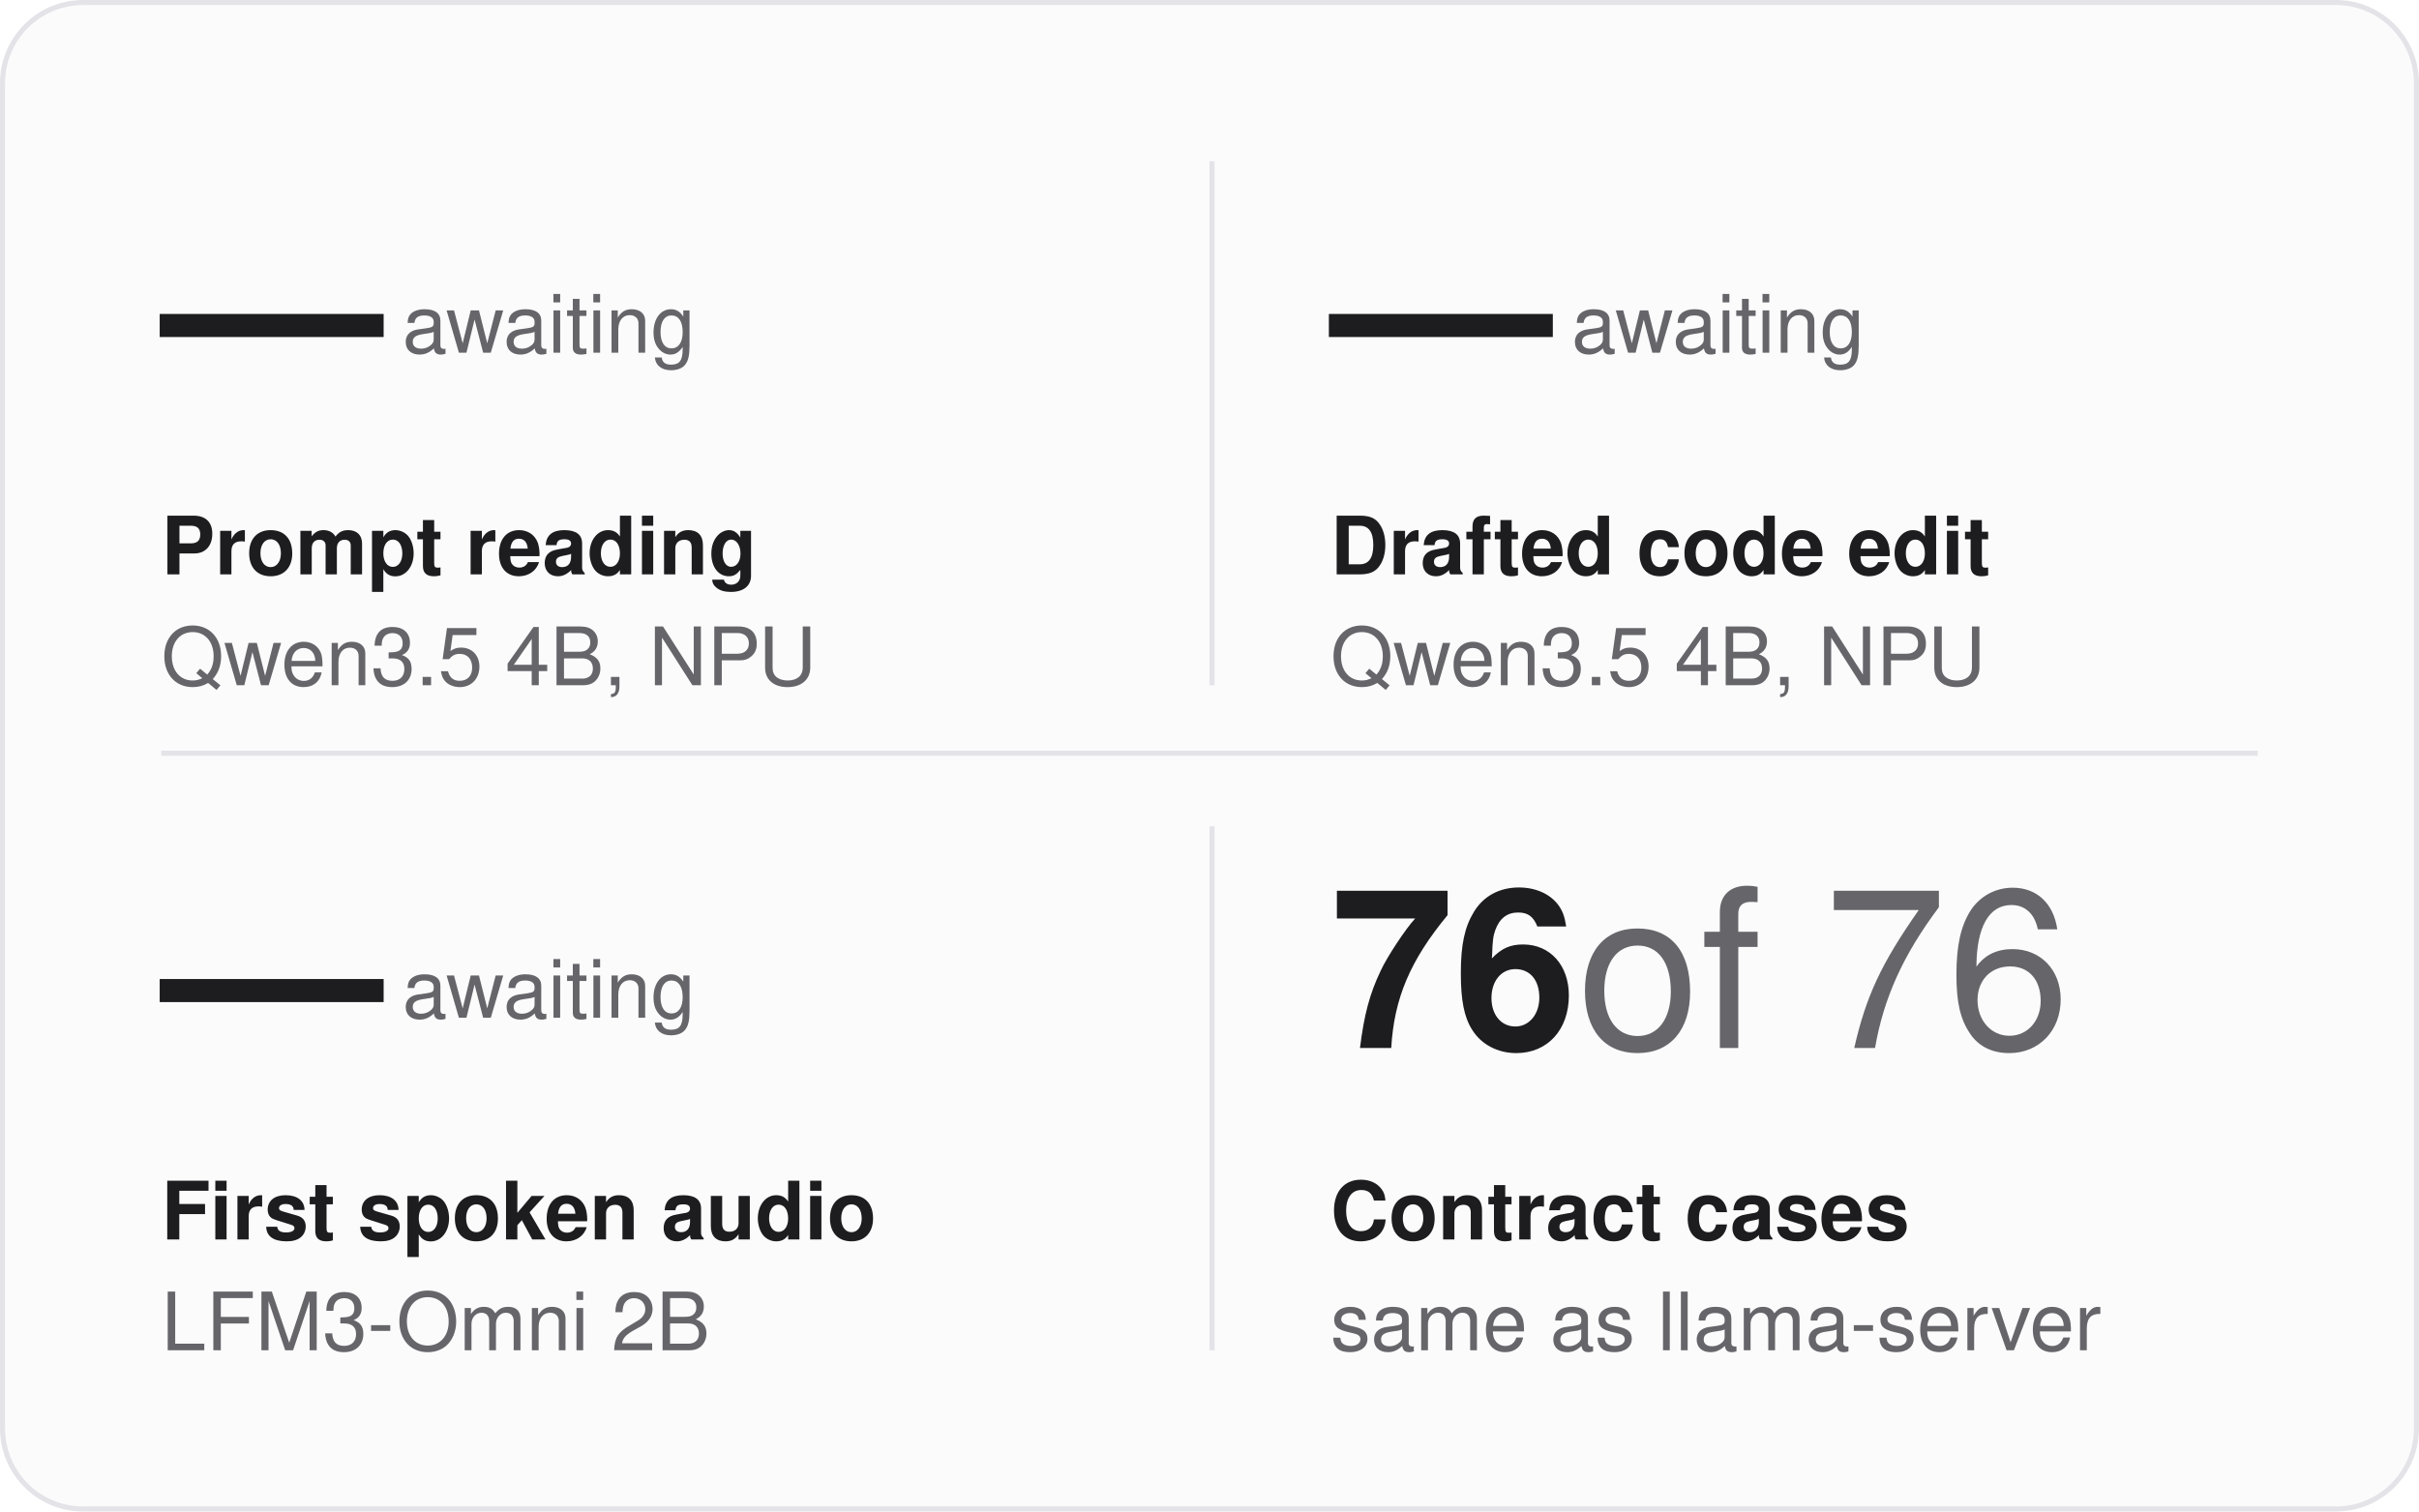
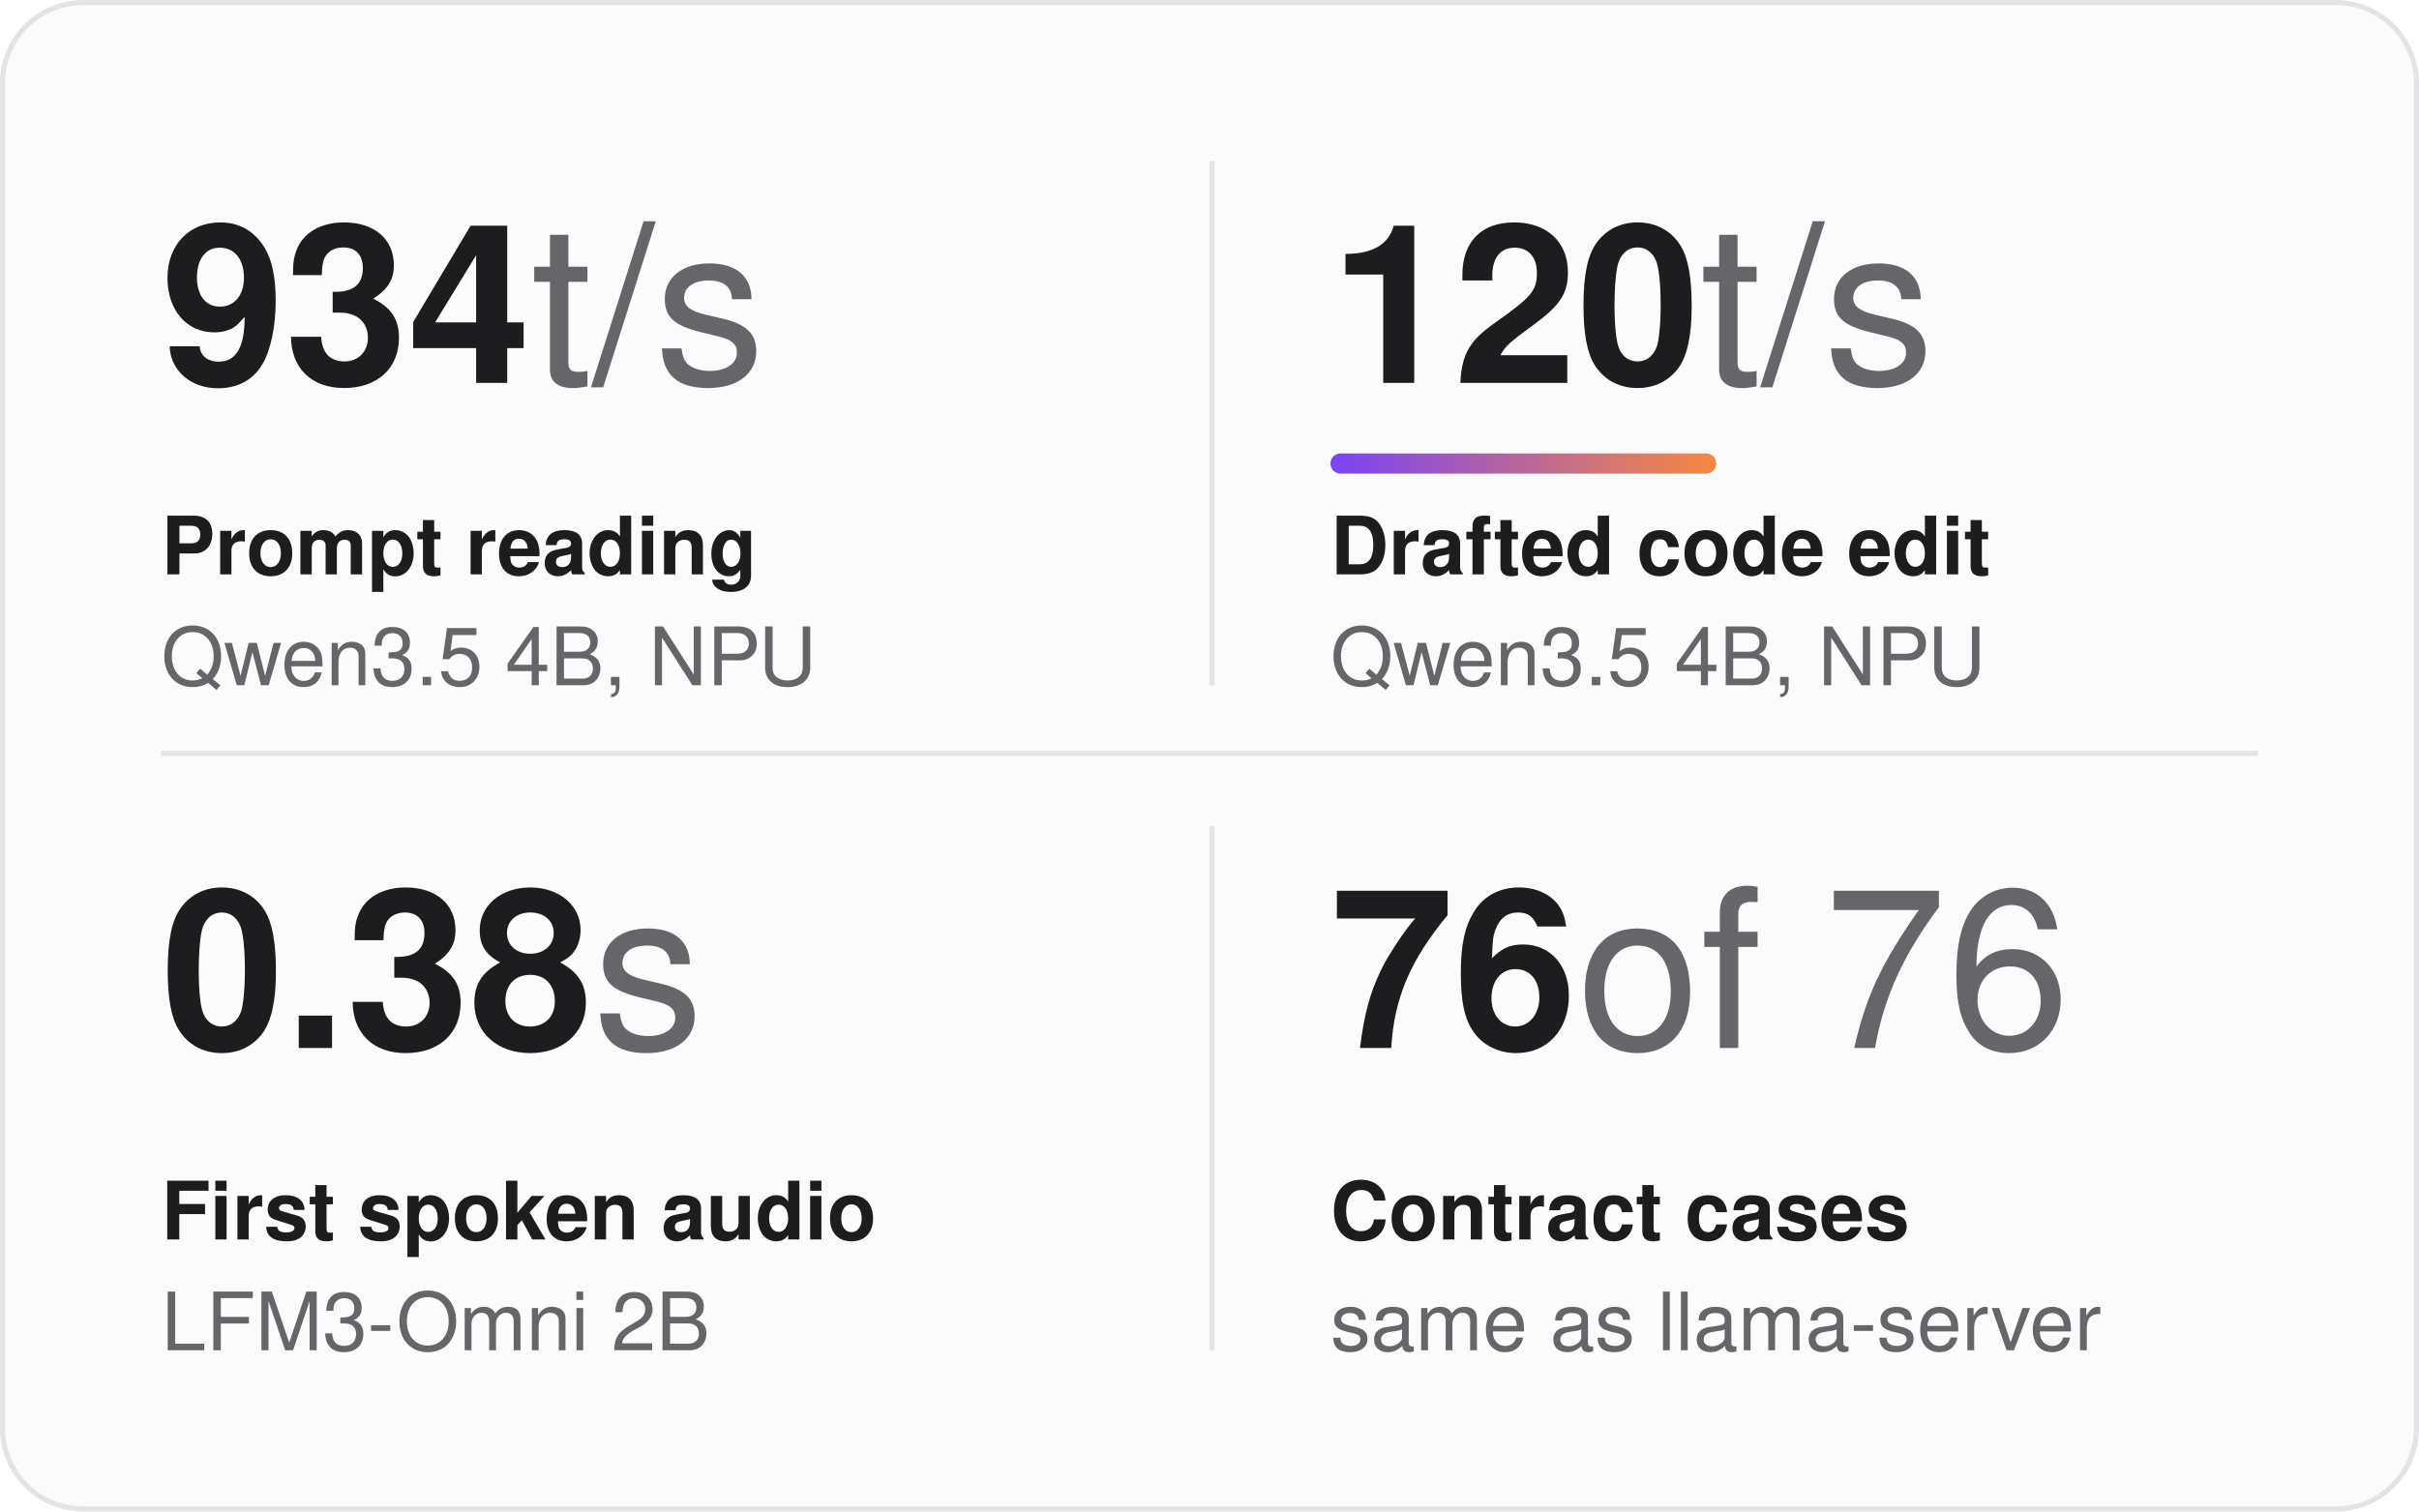
<svg xmlns="http://www.w3.org/2000/svg" viewBox="0 0 480 300" width="480" height="300" role="img" aria-labelledby="title desc" font-family="-apple-system, BlinkMacSystemFont, 'Segoe UI', 'Helvetica Neue', Helvetica, Arial, sans-serif">
  <defs>
    <linearGradient id="accent" x1="0" y1="0" x2="1" y2="0">
      <stop offset="0" stop-color="#7B44F6" />
      <stop offset="1" stop-color="#F7883F" />
    </linearGradient>
  </defs>
  <rect x="0.5" y="0.5" width="479" height="299" rx="16" fill="#FBFBFC" stroke="#E3E3E8" />
-   <text x="32" y="76" font-size="44" fill="#1D1D1F" font-weight="600">—</text>
-   <text x="79.84" y="70" font-size="16" fill="#65656A">awaiting</text>
+   <text x="32" y="76" font-size="44" fill="#1D1D1F" font-weight="600">934<tspan fill="#65656A" font-weight="400"> t/s</tspan>
+   </text>
  <text x="32" y="114" font-size="16" fill="#1D1D1F" font-weight="600">Prompt reading</text>
  <text x="32" y="136" font-size="16" fill="#65656A">Qwen3.5 4B, NPU</text>
  <path d="M240.5 32L240.5 136" stroke="#E3E3E8" stroke-width="1" />
-   <text x="264" y="76" font-size="44" fill="#1D1D1F" font-weight="600">—</text>
-   <text x="311.84" y="70" font-size="16" fill="#65656A">awaiting</text>
+   <text x="264" y="76" font-size="44" fill="#1D1D1F" font-weight="600">120<tspan fill="#65656A" font-weight="400"> t/s</tspan>
+   </text>
+   <rect x="264" y="90" width="76.56" height="4" rx="2" fill="url(#accent)" />
  <text x="264" y="114" font-size="16" fill="#1D1D1F" font-weight="600">Drafted code edit</text>
  <text x="264" y="136" font-size="16" fill="#65656A">Qwen3.5 4B, NPU</text>
  <path d="M32 149.5L448 149.5" stroke="#E3E3E8" stroke-width="1" />
-   <text x="32" y="208" font-size="44" fill="#1D1D1F" font-weight="600">—</text>
-   <text x="79.84" y="202" font-size="16" fill="#65656A">awaiting</text>
+   <text x="32" y="208" font-size="44" fill="#1D1D1F" font-weight="600">0.38<tspan fill="#65656A" font-weight="400"> s</tspan>
+   </text>
  <text x="32" y="246" font-size="16" fill="#1D1D1F" font-weight="600">First spoken audio</text>
  <text x="32" y="268" font-size="16" fill="#65656A">LFM3-Omni 2B</text>
  <path d="M240.5 164L240.5 268" stroke="#E3E3E8" stroke-width="1" />
  <text x="264" y="208" font-size="44" fill="#1D1D1F" font-weight="600">76<tspan fill="#65656A" font-weight="400"> of 76</tspan>
  </text>
  <text x="264" y="246" font-size="16" fill="#1D1D1F" font-weight="600">Contract cases</text>
  <text x="264" y="268" font-size="16" fill="#65656A">same as llama-server</text>
</svg>
